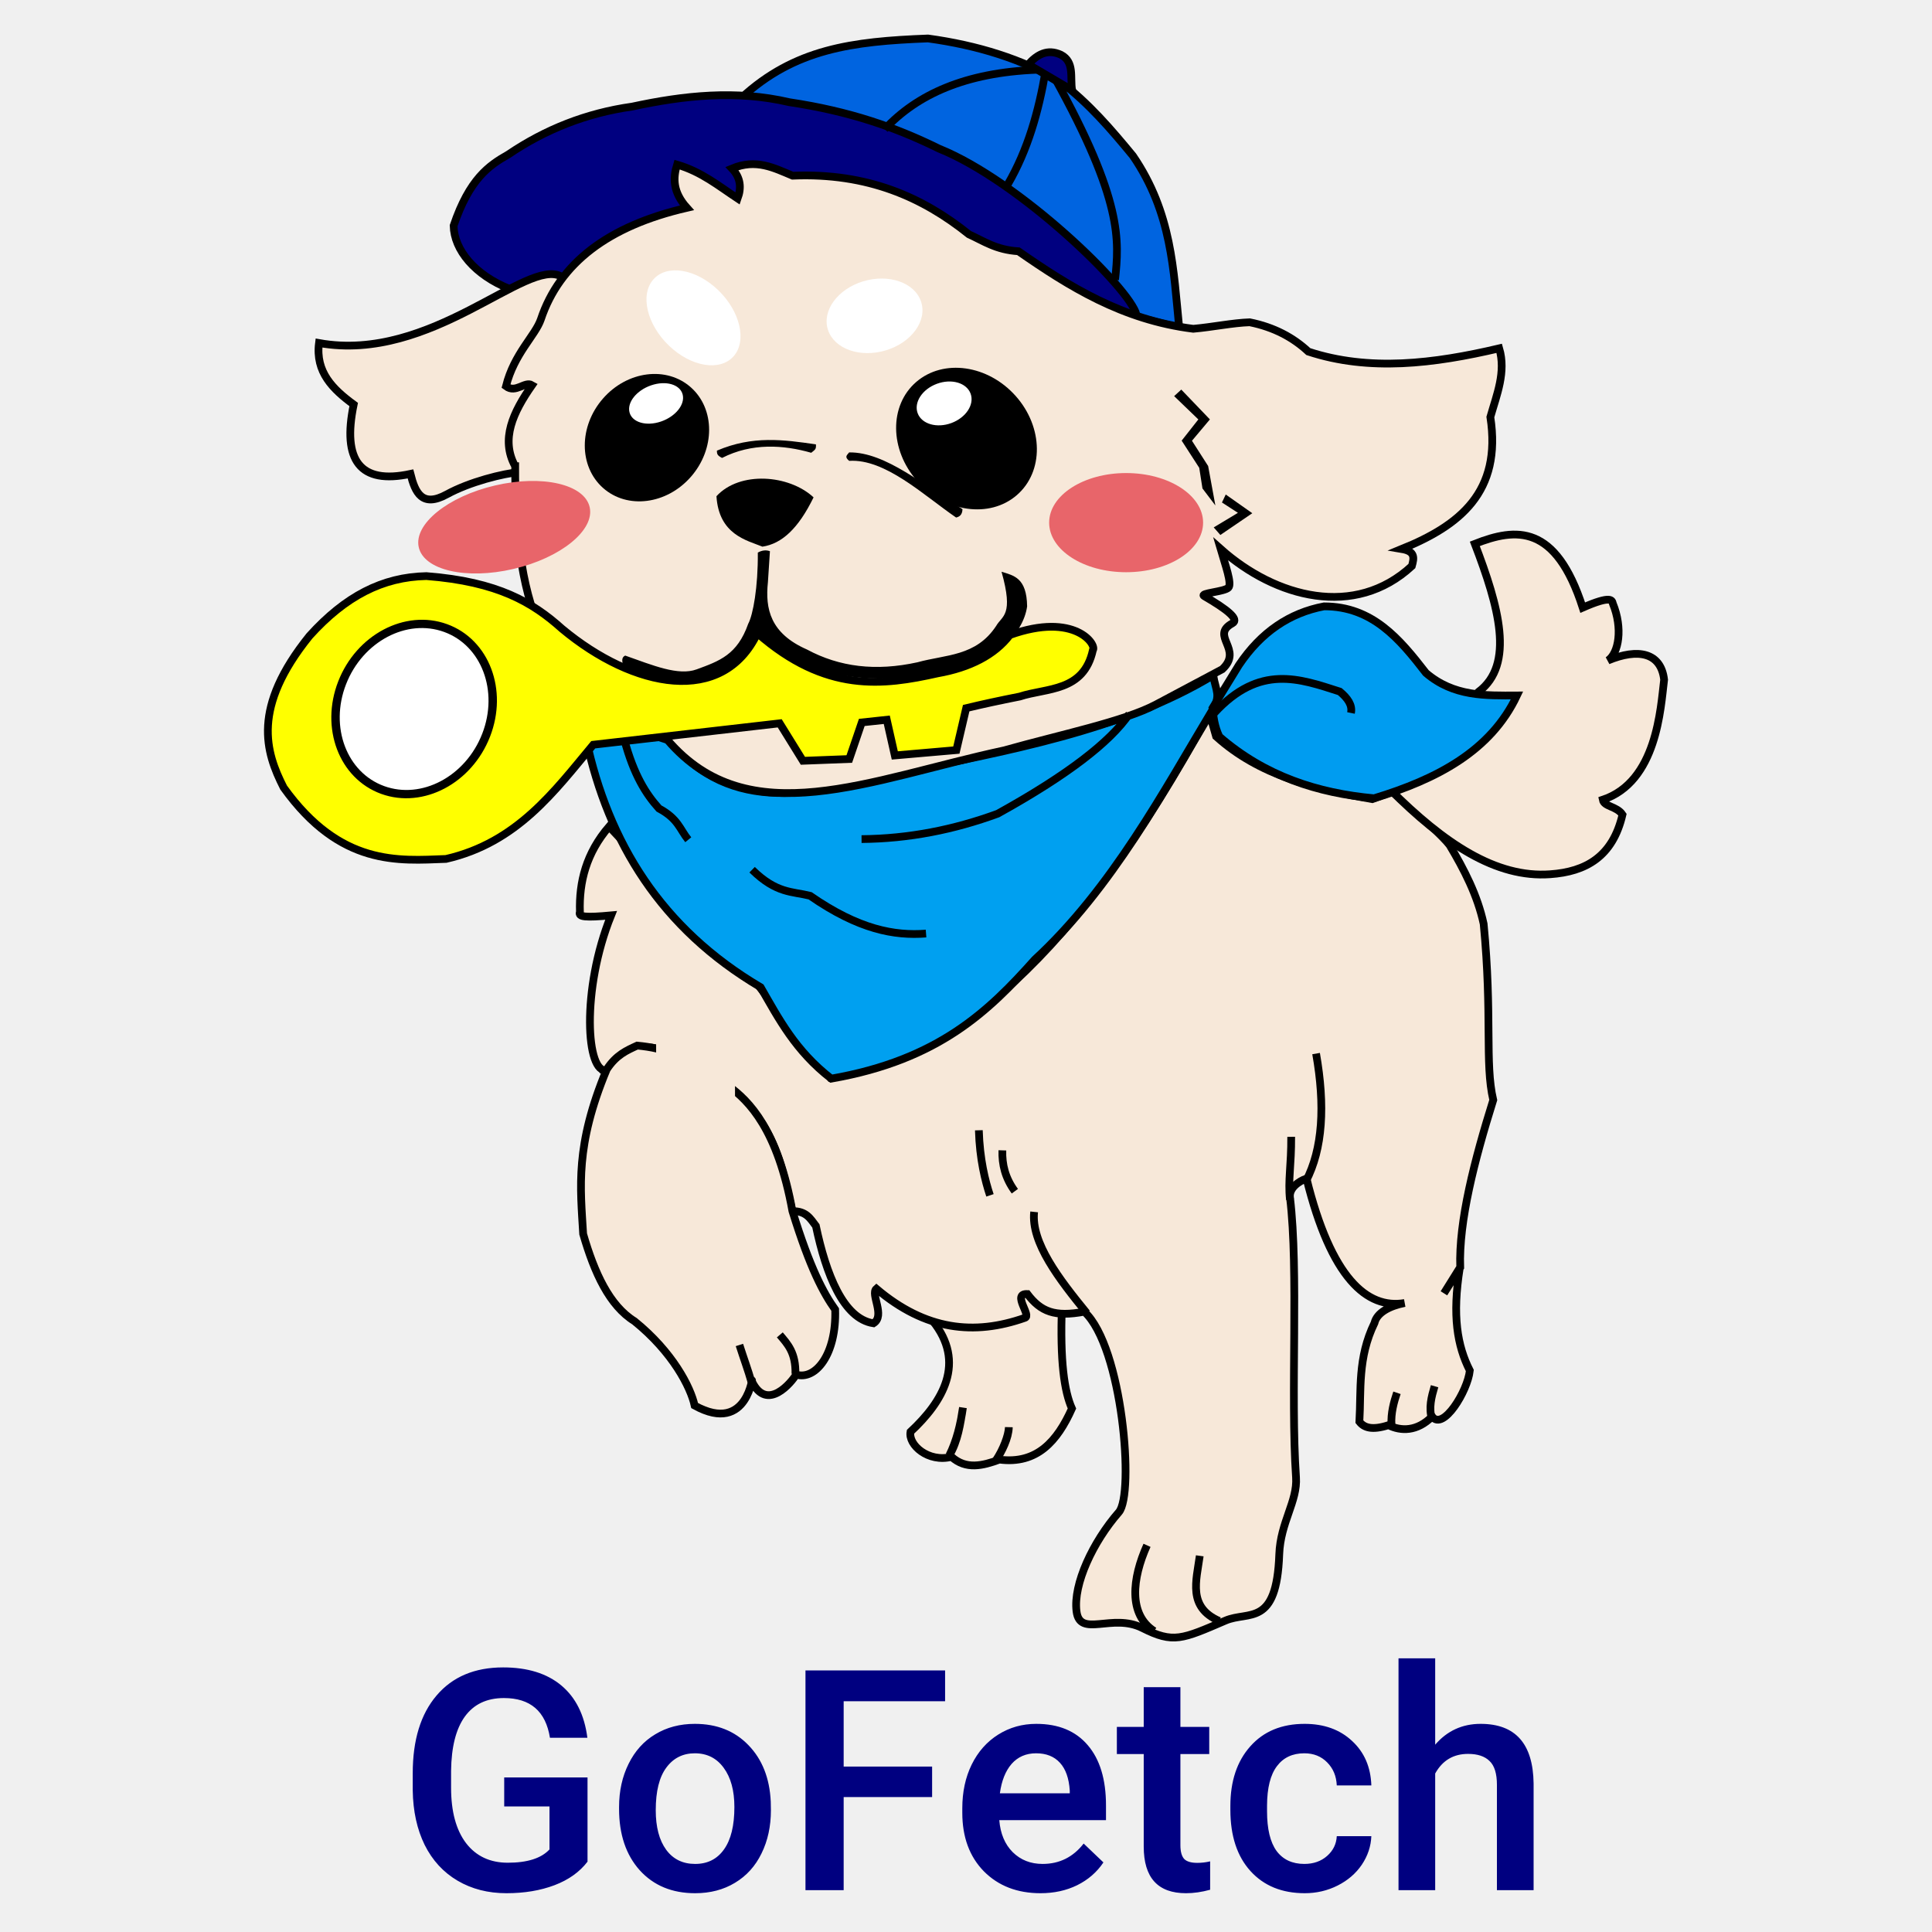
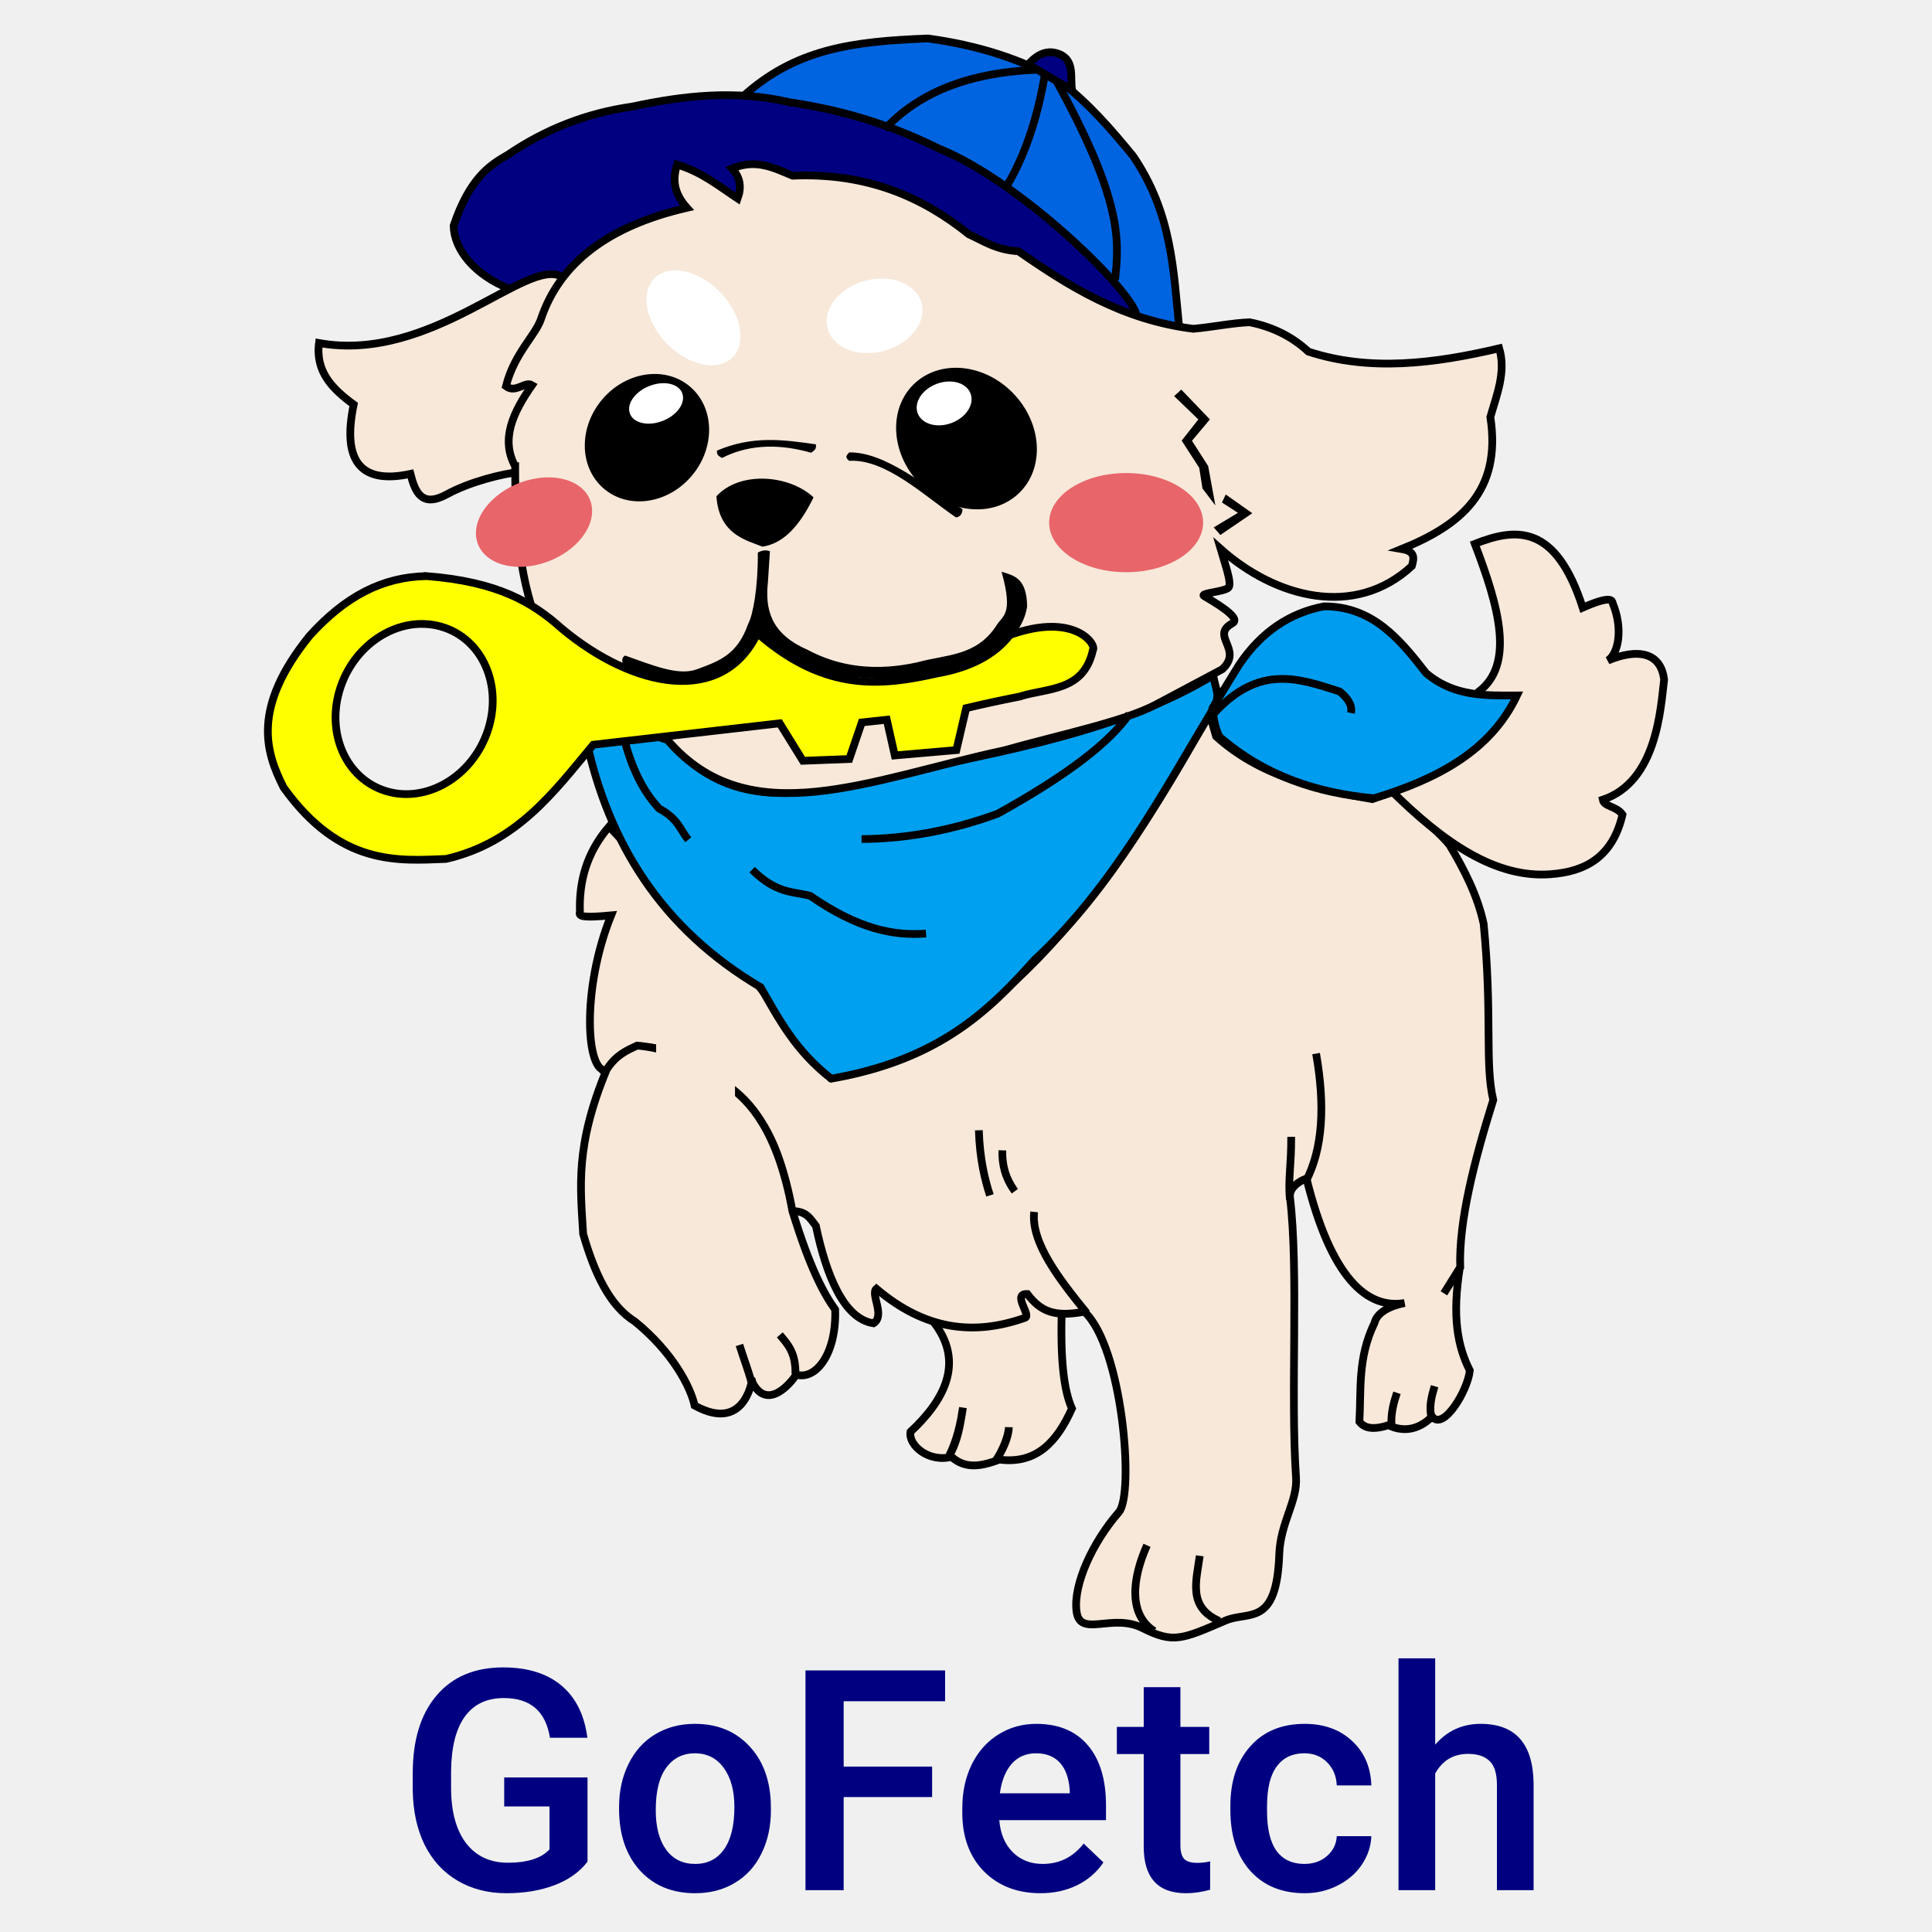
<svg xmlns="http://www.w3.org/2000/svg" version="1.1" id="svg1" width="1000" height="1000" viewBox="0 0 1000 1000" xml:space="preserve">
  <defs id="defs1" />
  <g id="g1">
    <path style="fill:#0064e0;fill-opacity:1;stroke:#000000;stroke-width:4;stroke-dasharray:none" d="m 383.693,50.7 c 27.59,-25.427 57.305,-29.288 96.643,-30.789 25.723,3.523 48.694,10.717 68.42,22.236 15.08,11.561 26.477,24.963 37.631,38.486 20.275,29.649 20.99,59.297 23.947,88.946 l -20.526,-5.131 C 527.84,120.408 467.012,75.331 383.693,50.7 Z" id="path61" />
    <path style="fill:#000080;stroke:#000000;stroke-width:4;stroke-dasharray:none" d="m 293.516,144.039 -29.625,5.565 c -18.246,-7.273 -28.865,-20.285 -29.099,-32.808 8.19,-24.1 18.149,-31.112 28.244,-36.802 19.178,-13.028 40.489,-21.484 64.19,-24.82 26.838,-5.784 53.827,-8.695 81.307,-2.282 31.346,4.699 55.07,12.994 77.516,24.05 41.431,16.636 98.88,72.257 102.228,86.029 z" id="path18-6" />
    <path style="fill:#f7e8d9;fill-opacity:1;stroke:#000000;stroke-width:4;stroke-dasharray:none" d="m 165.111,177.549 c -1.914,15.053 7.177,23.917 17.956,31.831 -5.996,28.945 3.235,41.521 29.382,35.912 2.447,9.691 6.029,17.55 18.772,10.61 11.742,-6.449 28.975,-10.829 38.308,-11.657 10.854,-33.505 27.585,-64.564 21.055,-101.092 -17.844,-10.161 -67.202,44.898 -125.473,34.396 z" id="path1" />
    <path style="fill:#f7e8d9;fill-opacity:1;stroke:#000000;stroke-width:4;stroke-dasharray:none" d="m 482.605,683.494 c 17.688,21.789 5.337,42.069 -11.33,57.595 -1.281,6.763 9.139,16.033 21.244,12.982 7.482,6.71 16.062,4.636 24.785,1.416 19.46,2.527 29.958,-9.57 37.531,-26.437 -3.98,-8.911 -6.237,-24.495 -5.193,-52.874 -19.041,-24.415 -43.092,-8.116 -67.037,7.317 z" id="path35" />
    <path style="display:inline;fill:#f7e8d9;fill-opacity:1;stroke:#000000;stroke-width:4;stroke-dasharray:none" d="m 315.256,427.819 c -11.809,13.724 -15.593,28.651 -15.091,44.221 -1.088,2.643 2.973,2.965 16.144,1.755 -15.564,38.482 -12.917,82.461 -2.177,80.155 12.339,-16.784 23.052,-12.009 34.466,-8.91 51.475,24.344 54.442,52.082 61.522,81.87 7.225,-0.166 9.35,3.936 12.18,7.625 5.253,24.943 14.187,48.025 29.808,50.403 6.251,-3.908 -1.676,-15.117 1.503,-17.885 25.493,21.617 50.681,24.259 76.789,15.081 3.877,-0.955 -6.987,-12.707 1.36,-12.35 6.976,9.142 14.104,12.038 29.496,9.146 19.843,18.268 25.961,94.481 17.87,103.756 -13.423,15.388 -23.708,37.261 -21.923,51.345 1.761,13.899 18.451,0.732 34.112,8.637 16.025,8.089 20.419,5.842 42.974,-3.851 12.029,-5.17 26.515,3.576 27.853,-34.292 0.583,-16.517 9.523,-27.49 8.678,-39.842 -2.958,-43.24 1.496,-106.916 -3.13,-144.912 -0.58,-4.768 4.499,-8.323 8.553,-9.787 12.715,51.462 31.251,67.738 50.81,64.45 -7.649,1.503 -14.318,4.88 -15.609,10.295 -8.838,18.196 -6.862,34.64 -7.822,51.143 2.389,3.068 6.45,4.56 15.042,1.805 6.439,3.141 14.785,3.385 22.598,-4.471 5.662,7.633 18.406,-13.239 19.519,-23.807 -6.527,-12.861 -9.158,-28.376 -5.197,-53.138 l -8.206,13.148 8.428,-13.36 c -0.844,-24 7.426,-55.716 17.098,-86.681 -4.482,-19.07 -0.367,-43.745 -4.967,-91.158 -3.174,-14.78 -10.088,-28.142 -17.613,-40.752 -3.406,-4.487 -14.385,-14.48 -29.701,-27.629 l -10.361,3.799 c -29.761,-5.175 -58.545,-12.303 -80.814,-32.464 l -3.454,-12.087 c -69.554,127.92 -134.277,179.924 -196.252,188.756 l -37.463,-48.041 z" id="path32" />
    <path style="fill:#00a0f0;stroke:#000000;stroke-width:4;stroke-dasharray:none" d="m 303.408,382.724 c 11.519,53.377 38.69,97.809 90.297,128.279 9.411,16.32 17.909,32.824 36.549,47.298 55.635,-9.681 81.627,-35.054 105.346,-61.631 40.081,-36.969 67.125,-87.883 91.804,-128.963 4.688,-7.803 2.036,-9.784 0.52,-18.158 -46.922,28.513 -107.338,39.32 -165.421,51.091 -44.135,11.397 -87.918,21.335 -118.962,-21.499 z" id="path26" />
    <path style="fill:#f7e8d9;fill-opacity:1;stroke:#000000;stroke-width:4;stroke-dasharray:none" d="m 266.652,241.316 c -7.695,-13.984 -1.038,-27.968 8.723,-41.953 -3.725,-2.238 -8.376,4.413 -13.483,0.545 4.235,-16.891 15.175,-26.217 18.053,-34.605 9.704,-29.079 34.851,-48.358 75.598,-57.737 -7.317,-8.154 -7.261,-15.386 -5.096,-22.355 12.623,3.675 21.536,11.06 31.36,17.534 1.963,-5.439 1.673,-10.673 -2.916,-15.517 12.475,-5.233 21.766,-0.277 31.36,3.709 38.801,-1.614 67.335,11.145 91.262,30.354 7.716,3.512 14.014,8.038 25.627,8.767 26.128,18.174 53.728,35.525 90.483,40.121 10.107,-0.895 20.294,-3.061 29.223,-3.366 12.636,2.538 22.484,7.864 30.348,15.174 31.52,10.387 64.91,6.286 98.8,-1.686 3.619,12.249 -1.259,23.883 -4.588,35.552 5.978,38.825 -15.78,56.091 -45.894,68.316 7.119,1.183 6.446,4.669 5.268,8.815 -29.47,27.253 -70.45,16.539 -98.99,-8.861 2.43,8.316 5.982,18.046 4.044,20.046 -2.102,2.169 -15.21,2.826 -12.564,4.361 11.715,6.798 18.421,12.01 14.62,14.085 -11.852,6.469 5.862,13.44 -5.226,23.768 l -34.118,18.15 c -16.572,8.877 -49.506,15.594 -78.834,23.857 -69.848,15.012 -132.106,43.78 -174.229,-5.383 -68.976,-21.658 -78.933,-79.539 -78.828,-141.692 z" id="path3" />
    <ellipse style="fill:#e8656a;fill-opacity:1;stroke:none;stroke-width:2.178;stroke-dasharray:none" id="path4" cx="582.881" cy="270.515" rx="39.842" ry="25.665" />
    <ellipse style="fill:#000000;stroke:none;stroke-width:2.184;stroke-dasharray:none" id="path5" cx="401.196" cy="-53.566" rx="30.462" ry="34.559" transform="matrix(0.7467385,0.6651178,-0.6585071,0.7525745,0,0)" />
    <ellipse style="fill:#000000;stroke:none;stroke-width:2.375;stroke-dasharray:none" id="path6" cx="223.412" cy="498.723" rx="33.673" ry="39.188" transform="matrix(0.757122,-0.6532735,0.6639078,0.7478144,0,0)" />
    <ellipse style="fill:#ffffff;stroke:none;stroke-width:2.115;stroke-dasharray:none" id="path7" cx="274.22" cy="307.798" rx="14.514" ry="9.707" transform="matrix(0.946605,-0.3223956,0.2599415,0.9656244,0,0)" />
    <ellipse style="fill:#ffffff;stroke:none;stroke-width:2.079;stroke-dasharray:none" id="path8" cx="385.888" cy="365.375" rx="14.61" ry="10.829" transform="rotate(-20.29919)" />
    <path style="fill:#000000;stroke:none;stroke-width:2;stroke-dasharray:none" d="m 394.64,282.95 c 10.067,-1.528 18.588,-9.384 26.463,-25.518 -12.759,-11.827 -38.198,-13.741 -50.267,-0.596 1.244,19.94 15.77,22.836 23.803,26.114 z" id="path9" />
-     <ellipse style="fill:#e8656a;fill-opacity:1;stroke:none;stroke-width:1.854;stroke-dasharray:none" id="path2" cx="195.762" cy="325.142" rx="45.435" ry="22.123" transform="matrix(0.9737577,-0.2275873,0.216386,0.9763079,0,0)" />
+     <ellipse style="fill:#e8656a;fill-opacity:1;stroke:none;stroke-width:1.531;stroke-dasharray:none" id="path2" cx="274.039" cy="325.284" rx="30.679" ry="22.333" transform="matrix(0.9796956,-0.2004906,0.02440105,0.9997023,0,0)" />
    <ellipse style="fill:#ffffff;stroke:none;stroke-width:1.896;stroke-dasharray:none" id="path11" cx="378.201" cy="-130.005" rx="28.756" ry="19.205" transform="matrix(0.7214219,0.6924958,-0.6623727,0.7491745,0,0)" />
    <path style="fill:#000000;stroke:none;stroke-width:2;stroke-dasharray:none" d="m 371.071,233.251 c -0.005,1.896 0.304,2.554 2.671,3.773 15.4,-7.872 31.822,-6.776 46.146,-2.667 2.259,-1.795 2.55,-1.882 2.439,-4.354 -16.691,-2.407 -32.683,-4.691 -51.256,3.249 z" id="path13" />
    <path style="fill:#000000;stroke:none;stroke-width:2;stroke-dasharray:none" d="m 439.525,234.162 c 18.935,-0.242 39.118,17.529 58.657,29.349 -0.101,2.956 -1.508,3.954 -3.312,4.355 -16.898,-11.592 -36.684,-30.513 -55.344,-29.325 -2.428,-2.051 -1.365,-2.749 0,-4.378 z" id="path14" />
    <path style="fill:#000000;stroke:none;stroke-width:2;stroke-dasharray:none" d="m 611.426,201.65 14.814,15.436 -9.283,11.043 8.377,13.091 3.743,20.413 -6.683,-8.815 -1.667,-10.67 -9.099,-14.076 8.635,-10.976 -12.526,-12.062 z" id="path15" />
    <ellipse style="fill:#ffffff;stroke:none;stroke-width:2.138;stroke-dasharray:none" id="path17" cx="378.434" cy="288.179" rx="25.178" ry="18.804" transform="matrix(0.956745,-0.2909277,0.3143765,0.9492984,0,0)" />
-     <path style="mix-blend-mode:normal;fill:#ffff00;stroke:#000000;stroke-width:4;stroke-dasharray:none" d="m 307.057,385.472 c -20.051,24.044 -39.349,50.667 -76.199,59.112 -24.516,0.909 -54.658,3.98 -84.049,-36.945 -9.365,-18.418 -16.627,-41.305 13.392,-78.508 18.554,-20.526 37.734,-30.485 60.497,-30.948 37.092,2.888 55.044,13.648 70.195,27.254 37.308,31.077 83.258,39.87 101.136,2.309 35.389,31.036 65.127,27.103 93.286,20.781 16.526,-2.902 29.535,-9.485 37.407,-19.858 33.788,-12.087 45.12,5.156 42.948,7.851 -4.786,21.72 -23.926,19.442 -37.868,24.014 -10.163,2.001 -19.389,4.002 -27.709,6.004 l -5.08,21.705 -31.865,2.771 -4.156,-18.472 -12.931,1.385 -6.465,18.934 -24.014,0.924 -12.007,-19.396 z" id="path21" />
+     <path id="path21" style="mix-blend-mode:normal;fill:#ffff00;stroke:#000000;stroke-width:4;stroke-dasharray:none" d="m 220.699,298.184 c -22.763,0.464 -41.944,10.422 -60.498,30.947 -30.019,37.202 -22.758,60.09 -13.393,78.508 29.392,40.925 59.535,37.855 84.051,36.945 36.85,-8.445 56.147,-35.067 76.197,-59.111 l 96.52,-11.084 12.006,19.396 24.014,-0.924 6.467,-18.934 12.93,-1.387 4.156,18.473 31.865,-2.77 5.08,-21.705 c 8.319,-2.001 17.546,-4.003 27.709,-6.004 13.942,-4.572 33.082,-2.294 37.867,-24.014 2.171,-2.695 -9.159,-19.939 -42.947,-7.852 -7.872,10.373 -20.88,16.956 -37.406,19.857 -28.158,6.322 -57.898,10.254 -93.287,-20.781 -17.878,37.561 -63.827,28.768 -101.135,-2.309 -15.151,-13.606 -33.103,-24.366 -70.195,-27.254 z m -1.207,24.775 a 39.61,45.001 25.653 0 1 11.16,2.119 39.61,45.001 25.653 0 1 20.967,55.457 39.61,45.001 25.653 0 1 -53.566,28.354 39.61,45.001 25.653 0 1 -20.967,-55.457 39.61,45.001 25.653 0 1 42.406,-30.473 z" />
    <path style="fill:#000000;stroke:none;stroke-width:2;stroke-dasharray:none" d="m 392.246,286.002 c 0.15,17.91 -2.475,32.256 -4.982,36.891 -5.647,16.022 -14.846,19.221 -26.683,23.569 -9.466,3.477 -22.647,-2.079 -36.986,-7.142 -2.124,0.982 -1.531,3.128 -1.045,5.227 16.362,5.837 32.834,12.621 47.393,3.136 13.865,-5.416 18.102,-13.459 21.954,-21.606 12.395,9.761 25.032,19.168 41.469,23 22.646,4.317 44.091,1.772 64.817,-4.879 15.796,-1.979 31.345,-15.47 33.454,-30.318 -0.197,-14.882 -6.949,-15.983 -13.241,-17.946 6.412,22.769 0.292,22.633 -2.789,28.052 -10.472,15.85 -25.957,14.707 -40.772,18.818 -21.549,4.737 -40.33,2.434 -57.151,-6.621 -18.936,-8.308 -21.691,-21.004 -20.212,-34.848 l 1.045,-16.03 c -2.091,-0.775 -4.182,-0.444 -6.273,0.697 z" id="path23" />
    <path style="fill:#000000;stroke:none;stroke-width:4;stroke-dasharray:none" d="m 634.44,255.959 13.75,9.678 -16.527,11.266 -3.444,-3.917 12.532,-7.547 -8.27,-5.351 z" id="path24" />
-     <ellipse style="fill:#ffffff;stroke:#000000;stroke-width:4.316;stroke-dasharray:none" id="path25" cx="332.89" cy="271.701" rx="39.654" ry="44.963" transform="matrix(0.9397916,0.341748,-0.3625154,0.9319778,0,0)" />
    <path style="fill:#f7e8d9;fill-opacity:1;stroke:#000000;stroke-width:4;stroke-dasharray:none" d="m 719.362,408.507 c 28.112,28.091 54.957,46.059 83.01,44 18.366,-1.28 32.345,-9.029 37.423,-30.845 -2.93,-4.398 -9.505,-4.048 -10.206,-7.712 28.018,-9.371 29.927,-47.146 31.752,-62.144 -1.62,-14.008 -13.419,-16.462 -29.1,-9.921 5.643,-3.796 7.83,-16.66 2.54,-29.543 -0.399,-1.559 -0.65,-4.361 -15.567,2.172 -13.956,-43.3 -34.425,-41.482 -55.852,-33.017 12.394,32.347 20.895,62.45 1.814,76.659 z" id="path33" />
    <path style="fill:#009cf0;stroke:#000000;stroke-width:4;stroke-dasharray:none" d="m 627.568,366.555 c 0.593,4.604 0.919,9.076 3.548,14.698 23.764,20.602 51.04,29.263 80.079,31.93 32.528,-9.876 60.392,-24.417 73.997,-53.217 -16.373,0.081 -32.819,0.606 -47.135,-11.657 -13.612,-17.605 -27.698,-34.478 -52.71,-34.464 -17.821,3.369 -32.618,13.291 -44.094,30.41 z" id="path27" />
    <path style="fill:#f7e8d9;fill-opacity:1;stroke:#000000;stroke-width:4;stroke-dasharray:none" d="m 314.022,553.558 c -16.45,39.497 -13.599,60.967 -12.182,85.149 5.843,20.187 13.608,37.106 26.591,45.155 19.788,15.994 29.063,34.188 31.107,43.65 28.14,15.539 30.062,-18.043 29.685,-12.45 7.823,16.083 20.631,0.19 22.866,-3.578 9.907,3.013 20.923,-10.278 20.199,-33.642 -5.994,-8.422 -12.983,-21.291 -22.135,-50.97 -7.619,-42.078 -22.334,-57.087 -33.332,-64.929 -21.884,-15.605 -32.738,-19.403 -46.994,-20.749 -5.416,2.503 -10.854,4.762 -15.806,12.364 z" id="path34" />
    <path style="fill:none;stroke:#000000;stroke-width:4;stroke-dasharray:none" d="m 491.339,753.363 c 4.46,-7.422 5.672,-16.143 7.081,-24.785 -1.265,8.809 -3.307,17.23 -7.081,24.785 z" id="path38" />
    <path style="fill:none;stroke:#000000;stroke-width:4;stroke-dasharray:none" d="m 515.504,755.836 c 3.69,-5.407 6.541,-12.906 6.673,-17.126 -0.098,5.551 -3.649,12.745 -6.673,17.126 z" id="path40" />
    <path style="fill:none;stroke:#000000;stroke-width:4;stroke-dasharray:none" d="m 512.41,618.71 c -2.461,-7.355 -5.328,-18.713 -5.758,-33.683" id="path43" />
    <path style="fill:none;stroke:#000000;stroke-width:4;stroke-dasharray:none" d="m 518.824,595.421 c -0.238,7.288 1.485,14.38 6.461,21.146" id="path44" />
    <path style="fill:none;stroke:#000000;stroke-width:4;stroke-dasharray:none" d="m 535.274,627.273 c -1.702,15.886 12.937,34.832 27.243,52.374" id="path45" />
    <path style="fill:none;stroke:#000000;stroke-width:4;stroke-dasharray:none" d="m 668.321,588.415 c 0.1,14.605 -1.726,22.617 -0.634,32.523" id="path46" />
    <path style="fill:none;stroke:#000000;stroke-width:4;stroke-dasharray:none" d="m 681.204,545.333 c 4.746,26.913 3.486,49.322 -5.28,66.101" id="path47" />
    <path style="fill:none;stroke:#000000;stroke-width:4;stroke-dasharray:none" d="m 597.406,844.256 c -13.419,-8.596 -11.439,-27.192 -3.717,-44.4" id="path48" />
    <path style="fill:none;stroke:#000000;stroke-width:4;stroke-dasharray:none" d="m 631.063,839.012 c -16.37,-7.161 -11.848,-20.771 -10.07,-33.722" id="path49" />
    <path style="fill:none;stroke:#000000;stroke-width:4;stroke-dasharray:none" d="m 388.901,715.163 c -1.602,-5.738 -3.948,-12.014 -6.177,-19.007" id="path50" />
    <path style="fill:none;stroke:#000000;stroke-width:4;stroke-dasharray:none" d="m 411.709,711.124 c 0.249,-10.935 -4.02,-15.413 -8.078,-20.195" id="path51" />
    <rect style="fill:#f7e8d9;fill-opacity:1;stroke:none;stroke-width:4;stroke-dasharray:none" id="rect51" width="40.827" height="52.395" x="339.613" y="529.289" />
    <path style="fill:none;stroke:#000000;stroke-width:4;stroke-dasharray:none" d="m 720.236,737.343 c -0.378,-5.794 1.197,-11.651 2.834,-16.437" id="path52" />
    <path style="fill:none;stroke:#000000;stroke-width:4;stroke-dasharray:none" d="m 741.208,734.698 c -1.831,-6.056 -0.297,-11.631 1.323,-17.193" id="path53" />
    <path style="fill:none;fill-opacity:1;stroke:#000000;stroke-width:4;stroke-dasharray:none" d="m 389.287,450.164 c 12.639,12.403 20.731,11.162 30.011,13.488 25.242,17.511 43.716,20.811 60.022,19.558" id="path54" />
    <path style="fill:none;fill-opacity:1;stroke:#000000;stroke-width:4;stroke-dasharray:none" d="m 323.196,383.061 c 4.903,18.129 11.183,27.992 17.872,35.406 10.037,5.395 10.78,10.79 15.174,16.186" id="path55" />
    <path style="fill:none;fill-opacity:1;stroke:#000000;stroke-width:4;stroke-dasharray:none" d="m 584.527,369.573 c -9.99,14.567 -32.051,31.631 -68.115,51.592 -22.622,8.296 -46.055,12.946 -70.475,13.151" id="path56" />
    <path style="fill:none;fill-opacity:1;stroke:#000000;stroke-width:4;stroke-dasharray:none" d="m 628.558,369.033 c 23.491,-25.512 44.149,-17.731 64.903,-11.081 4.075,3.388 6.637,6.992 5.804,11.081" id="path57" />
    <path style="font-size:160px;font-family:Roboto;-inkscape-font-specification:Roboto;fill:#000080;stroke-width:4" d="m 304.101,963.594 q -6.172,8.047 -17.109,12.188 -10.938,4.141 -24.844,4.141 -14.297,0 -25.312,-6.484 -11.016,-6.484 -17.031,-18.516 -5.938,-12.109 -6.172,-28.203 v -8.906 q 0,-25.781 12.344,-40.234 12.344,-14.531 34.453,-14.531 18.984,0 30.156,9.375 11.172,9.375 13.438,27.031 h -19.375 q -3.281,-20.547 -23.828,-20.547 -13.281,0 -20.234,9.609 -6.875,9.531 -7.109,28.047 v 8.75 q 0,18.438 7.734,28.672 7.812,10.156 21.641,10.156 15.156,0 21.562,-6.875 v -22.266 h -23.438 v -15 h 43.125 z m 16.328,-28.281 q 0,-12.422 4.922,-22.344 4.922,-10 13.828,-15.312 8.906,-5.391 20.469,-5.391 17.109,0 27.734,11.016 10.703,11.016 11.562,29.219 l 0.078,4.453 q 0,12.5 -4.844,22.344 -4.766,9.844 -13.75,15.234 -8.906,5.391 -20.625,5.391 -17.891,0 -28.672,-11.875 -10.703,-11.953 -10.703,-31.797 z m 18.984,1.641 q 0,13.047 5.391,20.469 5.391,7.344 15,7.344 9.609,0 14.922,-7.5 5.391,-7.5 5.391,-21.953 0,-12.812 -5.547,-20.312 -5.469,-7.5 -14.922,-7.5 -9.297,0 -14.766,7.422 -5.469,7.344 -5.469,22.031 z m 143.047,-6.797 h -45.781 v 48.203 H 416.913 v -113.75 h 72.266 v 15.938 h -52.5 v 33.828 h 45.781 z m 56.094,49.766 q -18.047,0 -29.297,-11.328 -11.172,-11.406 -11.172,-30.312 v -2.344 q 0,-12.656 4.844,-22.578 4.922,-10 13.75,-15.547 8.828,-5.547 19.688,-5.547 17.266,0 26.641,11.016 9.453,11.016 9.453,31.172 v 7.656 H 517.226 q 0.859,10.469 6.953,16.562 6.172,6.094 15.469,6.094 13.047,0 21.25,-10.547 l 10.234,9.766 q -5.078,7.578 -13.594,11.797 -8.438,4.141 -18.984,4.141 z m -2.266,-72.422 q -7.812,0 -12.656,5.469 -4.766,5.469 -6.094,15.234 h 36.172 v -1.406 q -0.625,-9.531 -5.078,-14.375 -4.453,-4.922 -12.344,-4.922 z m 74.688,-34.219 v 20.547 h 14.922 v 14.062 H 610.976 v 47.188 q 0,4.844 1.875,7.031 1.953,2.109 6.875,2.109 3.281,0 6.641,-0.781 v 14.688 q -6.484,1.797 -12.5,1.797 -21.875,0 -21.875,-24.141 v -47.891 h -13.906 v -14.062 h 13.906 v -20.547 z m 64.141,91.484 q 7.109,0 11.797,-4.141 4.688,-4.141 5,-10.234 h 17.891 q -0.312,7.891 -4.922,14.766 -4.609,6.797 -12.5,10.781 -7.891,3.984 -17.031,3.984 -17.734,0 -28.125,-11.484 -10.391,-11.484 -10.391,-31.719 v -1.953 q 0,-19.297 10.312,-30.859 10.312,-11.641 28.125,-11.641 15.078,0 24.531,8.828 9.531,8.75 10,23.047 H 691.913 q -0.312,-7.266 -5,-11.953 -4.609,-4.688 -11.797,-4.688 -9.219,0 -14.219,6.719 -5,6.641 -5.078,20.234 v 3.047 q 0,13.75 4.922,20.547 5,6.719 14.375,6.719 z m 67.734,-61.719 q 9.297,-10.781 23.516,-10.781 27.031,0 27.422,30.859 v 55.234 h -18.984 v -54.531 q 0,-8.75 -3.828,-12.344 -3.75,-3.672 -11.094,-3.672 -11.406,0 -17.031,10.156 v 60.391 h -18.984 v -120 h 18.984 z" id="text57" aria-label="GoFetch" />
    <path style="fill:none;fill-opacity:1;stroke:#000000;stroke-width:4;stroke-dasharray:none" d="m 536.664,36.107 c -37.166,1.464 -61.987,12.85 -78.727,30.741" id="path62" />
    <path style="fill:none;fill-opacity:1;stroke:#000000;stroke-width:4;stroke-dasharray:none" d="m 541.163,36.856 c -3.549,20.805 -9.14,40.702 -19.494,58.483" id="path63" />
    <path style="fill:none;fill-opacity:1;stroke:#000000;stroke-width:4;stroke-dasharray:none" d="m 545.661,39.856 c 35.588,64.178 33.642,84.693 31.491,104.969" id="path64" />
    <path style="fill:#000080;fill-opacity:1;stroke:#000000;stroke-width:4;stroke-dasharray:none" d="m 532.207,33.318 c 4.679,-5.127 9.927,-8.167 16.869,-4.994 7.311,3.746 4.696,11.904 5.859,18.382 z" id="path65" />
  </g>
</svg>
